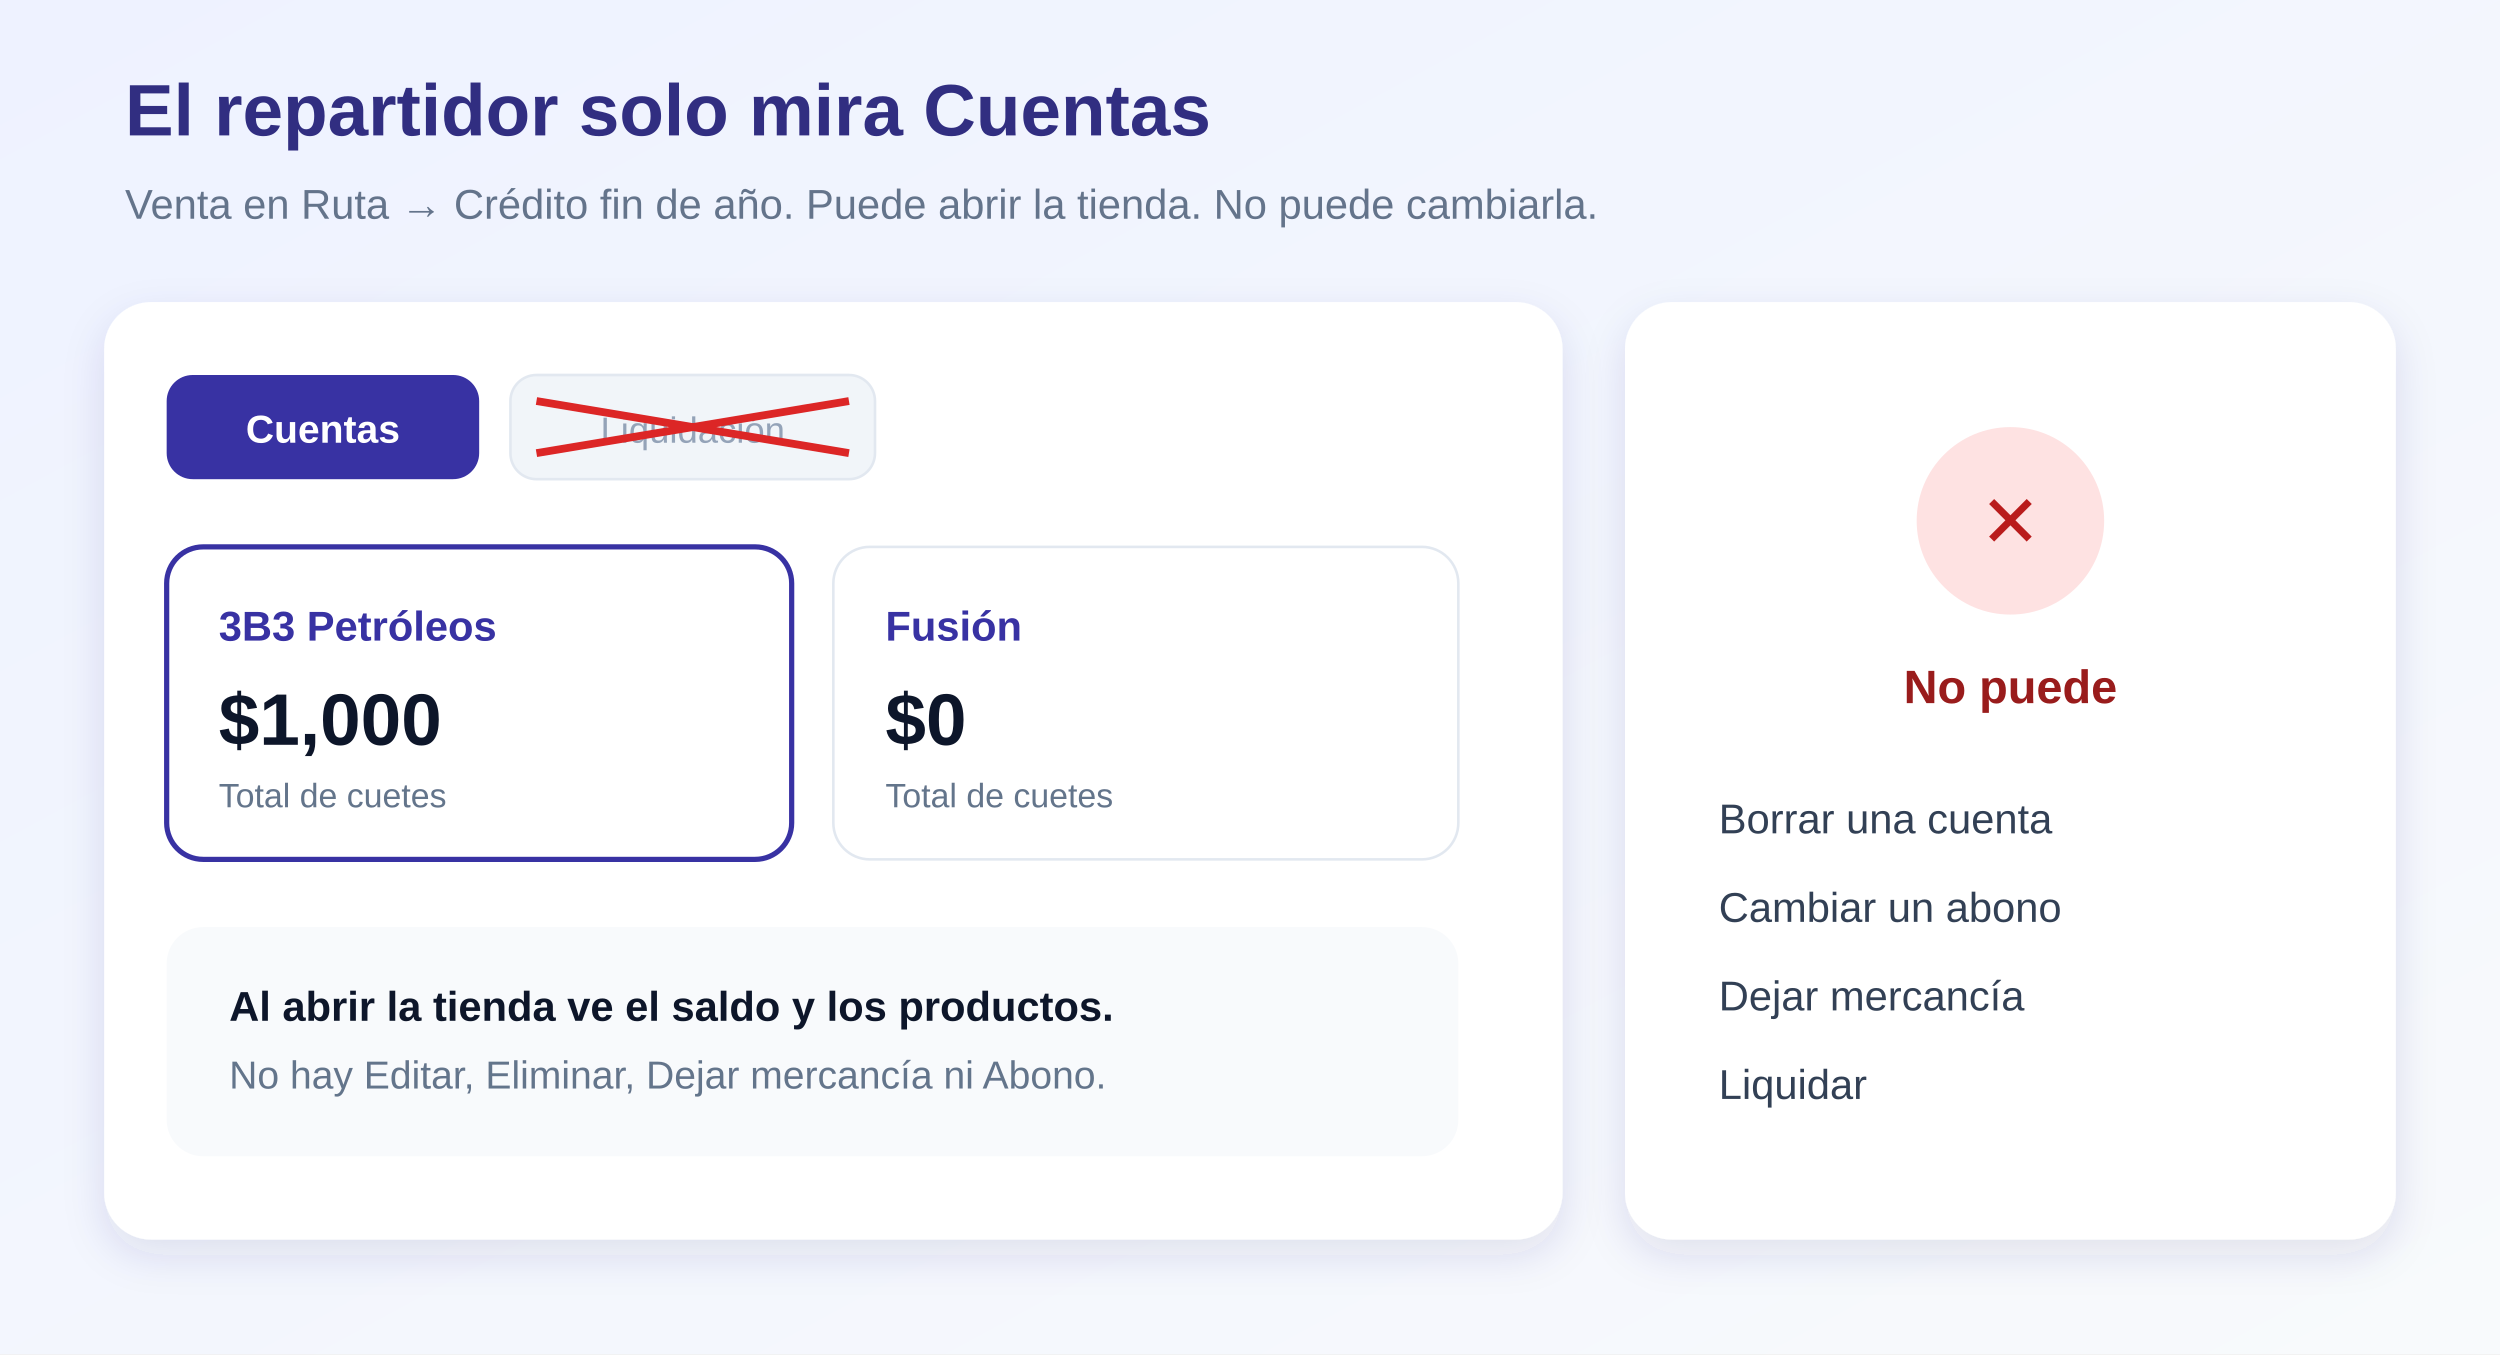
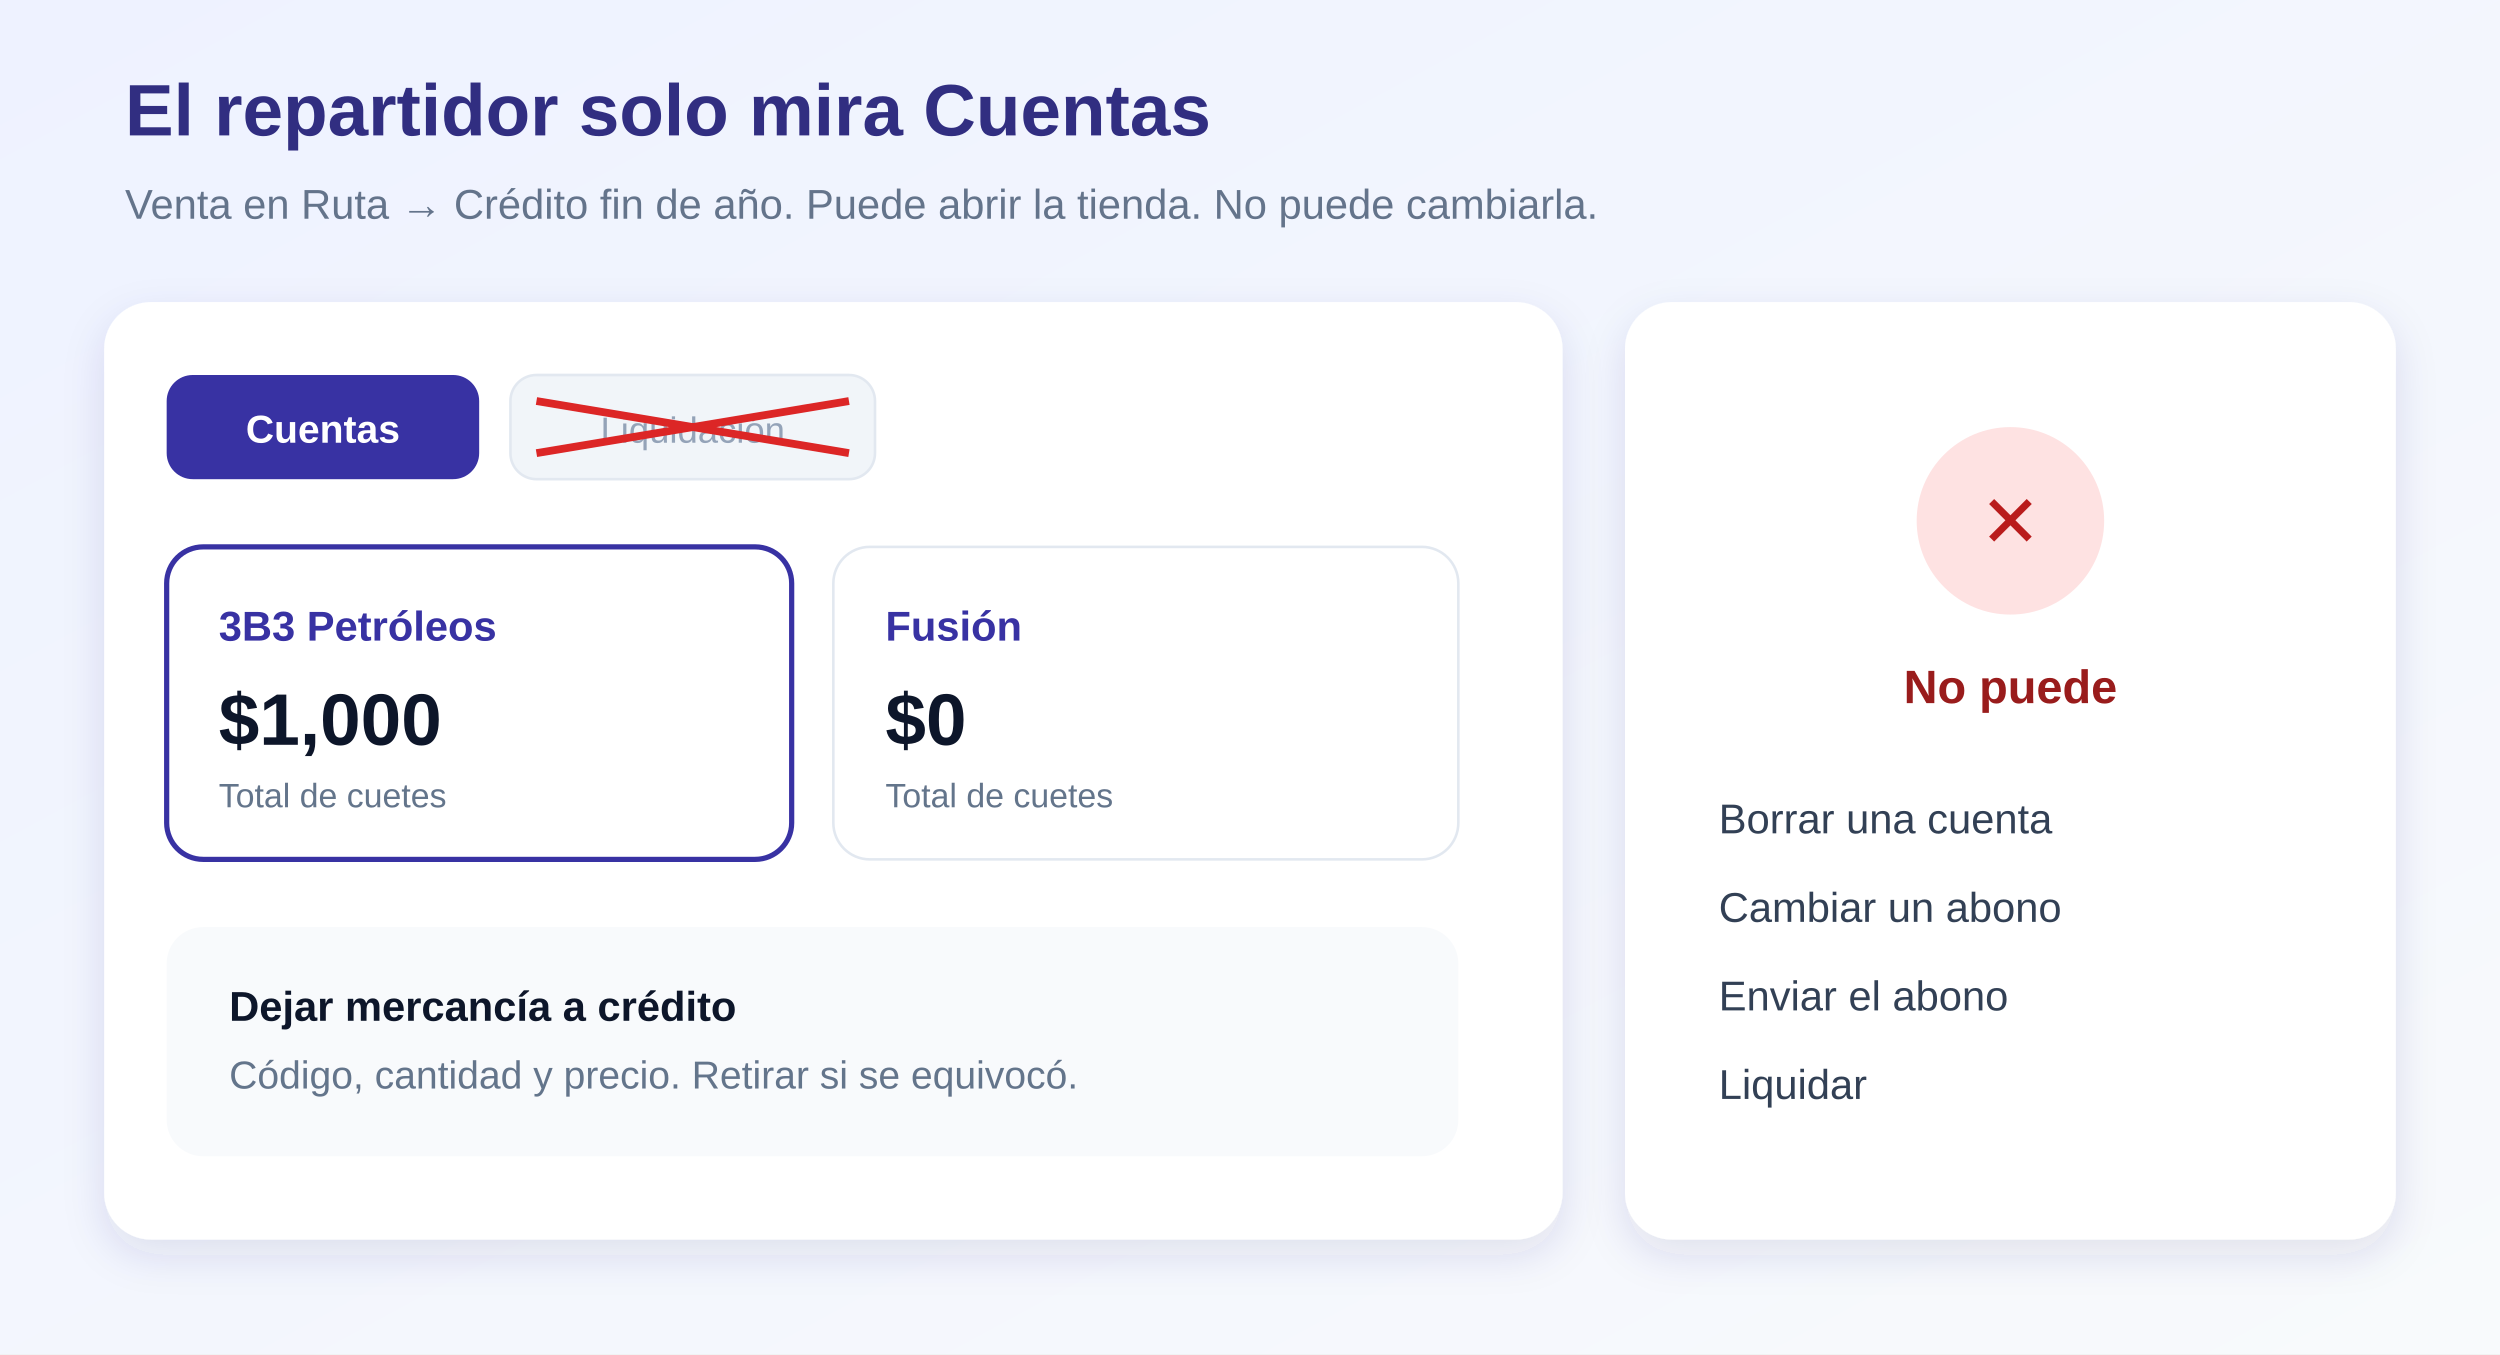
<svg xmlns="http://www.w3.org/2000/svg" width="960" height="520" viewBox="0 0 960 520" role="img">
  <defs>
    <linearGradient id="bg" x1="0" y1="0" x2="1" y2="1">
      <stop offset="0%" stop-color="#eef2ff" />
      <stop offset="100%" stop-color="#f8fafc" />
    </linearGradient>
    <filter id="s" x="-8%" y="-8%" width="120%" height="120%">
      <feDropShadow dx="0" dy="6" stdDeviation="8" flood-color="#312e81" flood-opacity="0.12" />
    </filter>
  </defs>
  <rect width="960" height="520" fill="url(#bg)" />
  <text x="48" y="52" font-family="Segoe UI,Arial,sans-serif" font-size="28" font-weight="700" fill="#312e81">El repartidor solo mira Cuentas</text>
  <text x="48" y="84" font-family="Segoe UI,Arial,sans-serif" font-size="16" fill="#64748b">Venta en Ruta → Crédito fin de año. Puede abrir la tienda. No puede cambiarla.</text>
  <g filter="url(#s)" font-family="Segoe UI,Arial,sans-serif">
    <rect x="40" y="116" width="560" height="360" rx="18" fill="#fff" />
    <rect x="64" y="144" width="120" height="40" rx="10" fill="#3730a3" />
    <text x="124" y="170" text-anchor="middle" font-size="15" font-weight="700" fill="#fff">Cuentas</text>
    <rect x="196" y="144" width="140" height="40" rx="10" fill="#f1f5f9" stroke="#e2e8f0" />
    <text x="266" y="170" text-anchor="middle" font-size="14" fill="#94a3b8">Liquidación</text>
    <line x1="206" y1="154" x2="326" y2="174" stroke="#dc2626" stroke-width="3" />
    <line x1="326" y1="154" x2="206" y2="174" stroke="#dc2626" stroke-width="3" />
    <rect x="64" y="210" width="240" height="120" rx="14" fill="#fff" stroke="#3730a3" stroke-width="2" />
    <text x="84" y="246" font-size="16" font-weight="700" fill="#3730a3">3B3 Petróleos</text>
    <text x="84" y="286" font-size="28" font-weight="700" fill="#0f172a">$1,000</text>
    <text x="84" y="310" font-size="13" fill="#64748b">Total de cuetes</text>
    <rect x="320" y="210" width="240" height="120" rx="14" fill="#fff" stroke="#e2e8f0" />
    <text x="340" y="246" font-size="16" font-weight="700" fill="#3730a3">Fusión</text>
    <text x="340" y="286" font-size="28" font-weight="700" fill="#0f172a">$0</text>
    <text x="340" y="310" font-size="13" fill="#64748b">Total de cuetes</text>
    <rect x="64" y="356" width="496" height="88" rx="14" fill="#f8fafc" />
-     <text x="88" y="392" font-size="16" font-weight="700" fill="#0f172a">Al abrir la tienda ve el saldo y los productos.</text>
-     <text x="88" y="418" font-size="15" fill="#64748b">No hay Editar, Eliminar, Dejar mercancía ni Abono.</text>
+     <text x="88" y="392" font-size="16" font-weight="700" fill="#0f172a">Dejar mercancía a crédito</text>
+     <text x="88" y="418" font-size="15" fill="#64748b">Código, cantidad y precio. Retirar si se equivocó.</text>
  </g>
  <g filter="url(#s)" font-family="Segoe UI,Arial,sans-serif">
    <rect x="624" y="116" width="296" height="360" rx="18" fill="#fff" />
    <circle cx="772" cy="200" r="36" fill="#fee2e2" />
    <text x="772" y="210" text-anchor="middle" font-size="28" font-weight="700" fill="#b91c1c">✕</text>
    <text x="772" y="270" text-anchor="middle" font-size="18" font-weight="700" fill="#991b1b">No puede</text>
    <text x="660" y="320" font-size="16" fill="#334155">Borrar una cuenta</text>
    <text x="660" y="354" font-size="16" fill="#334155">Cambiar un abono</text>
-     <text x="660" y="388" font-size="16" fill="#334155">Dejar mercancía</text>
+     <text x="660" y="388" font-size="16" fill="#334155">Enviar el abono</text>
    <text x="660" y="422" font-size="16" fill="#334155">Liquidar</text>
  </g>
</svg>
